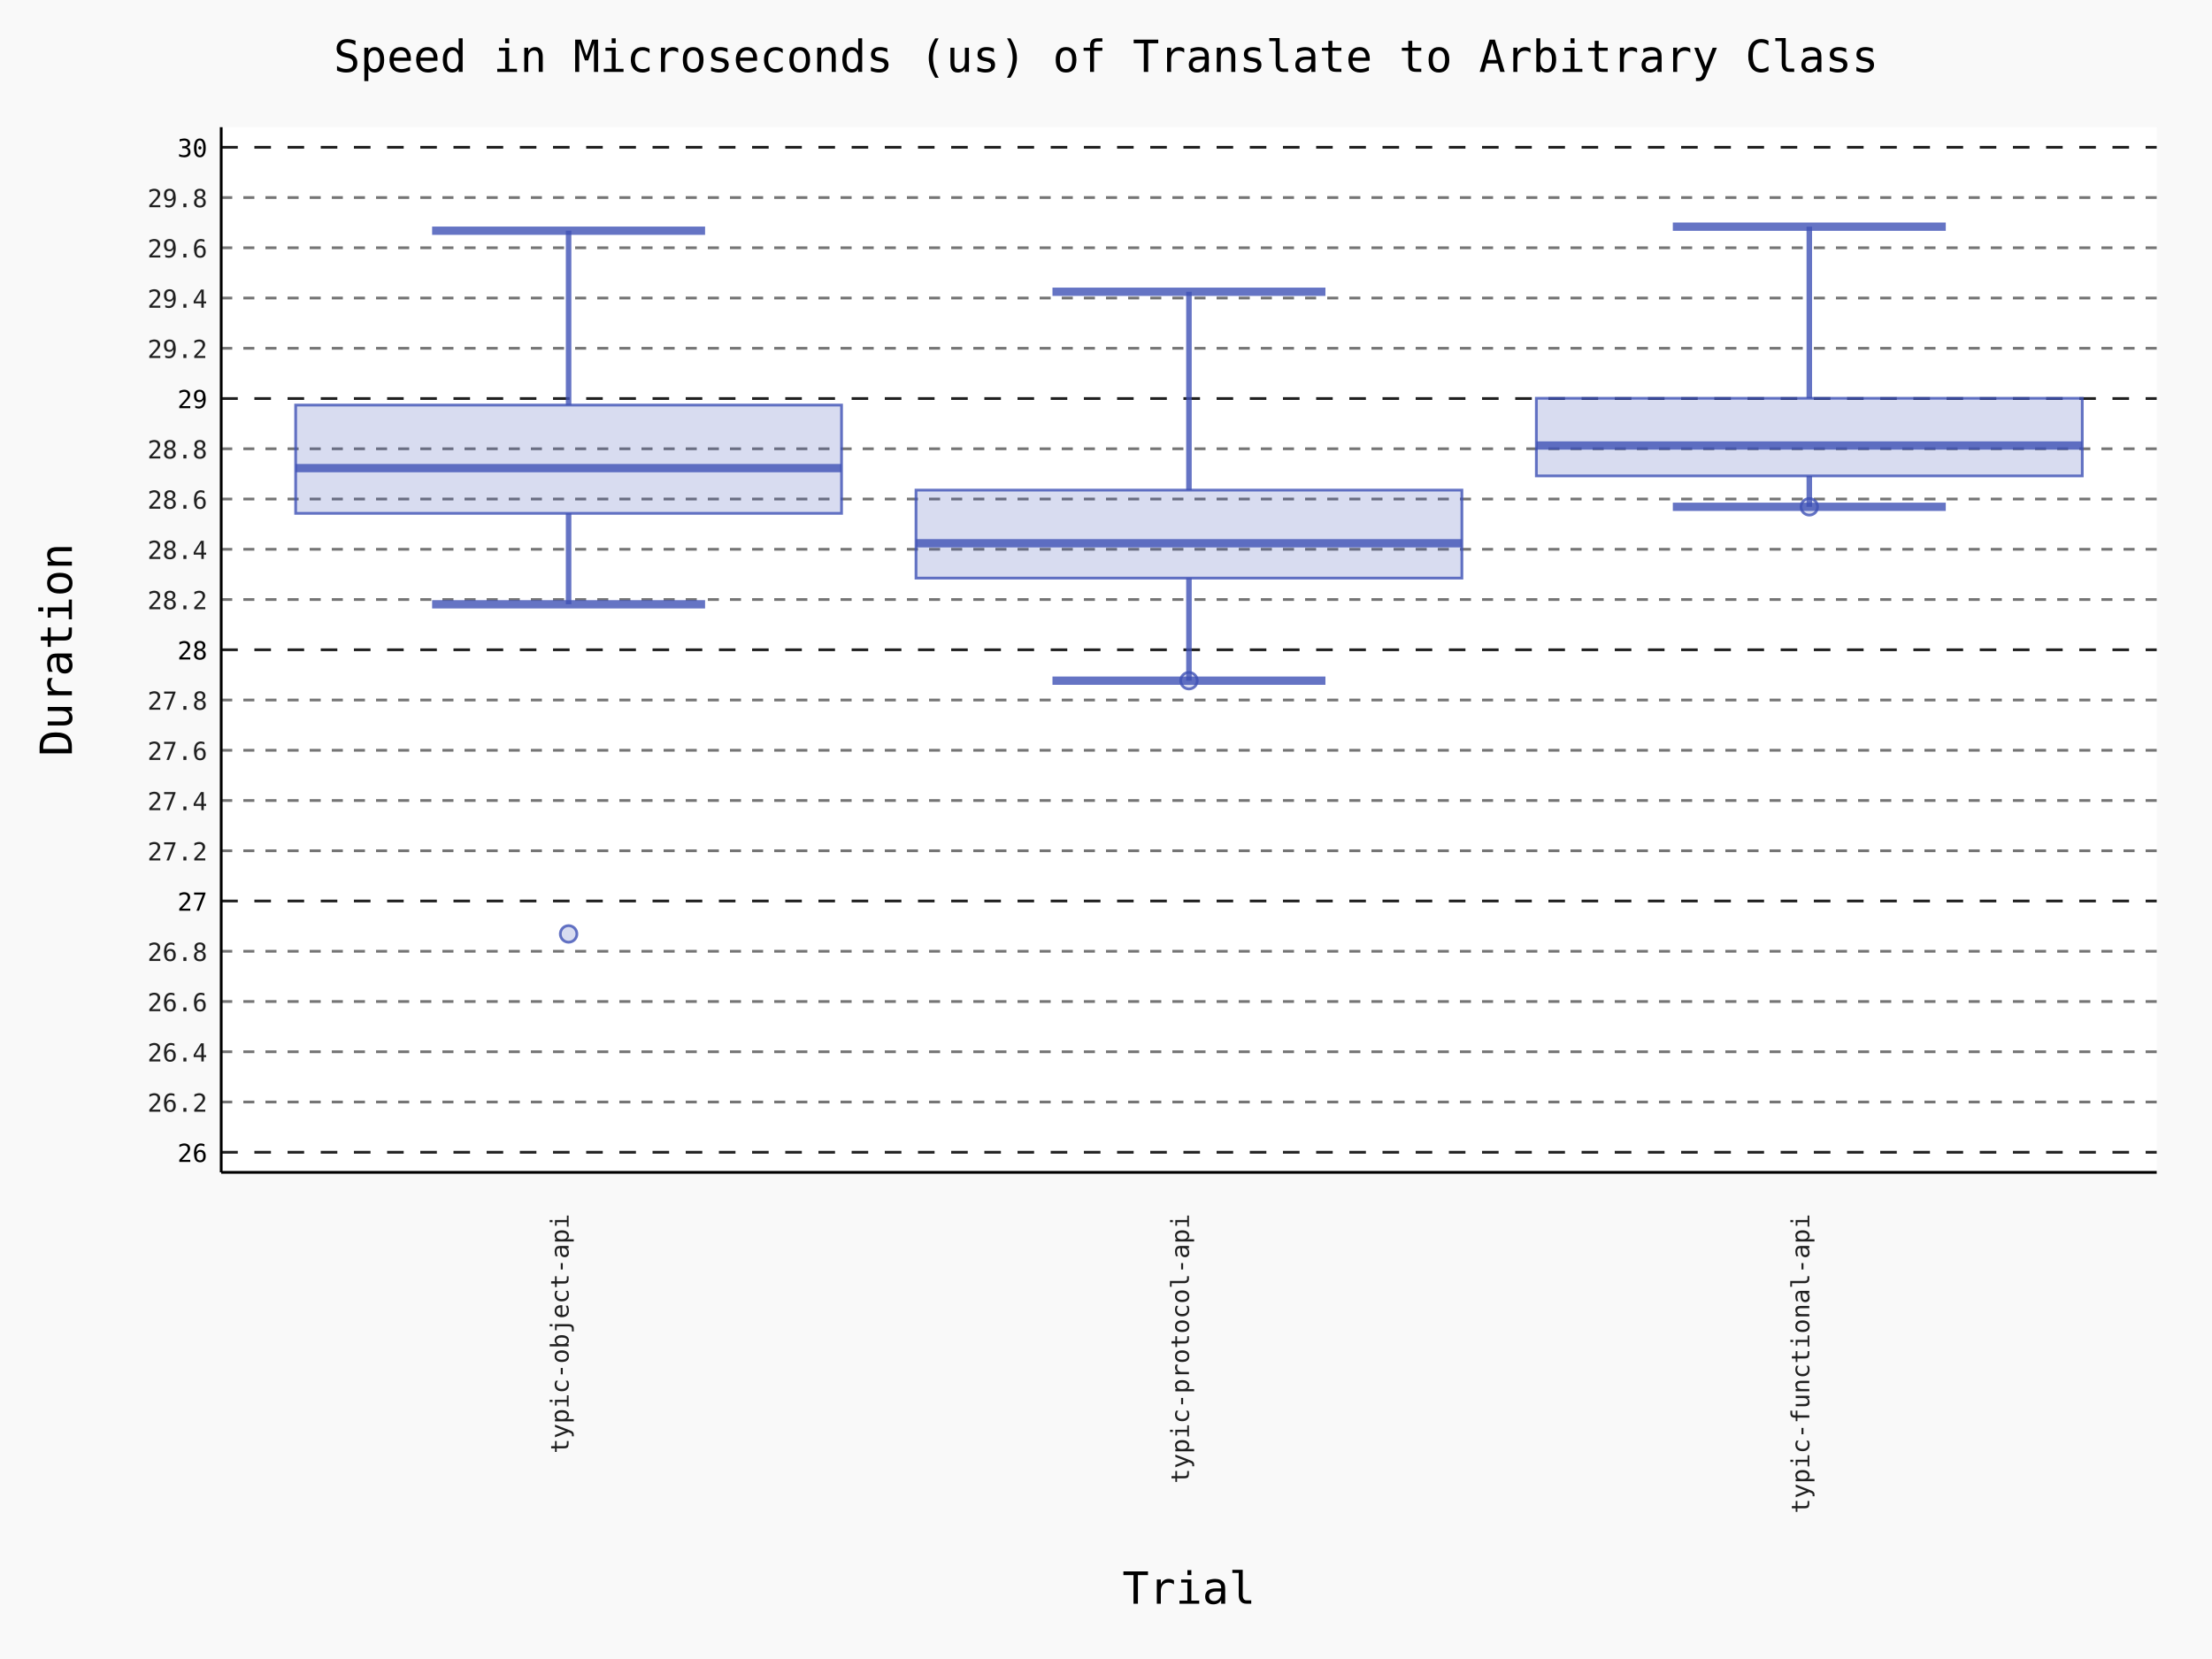
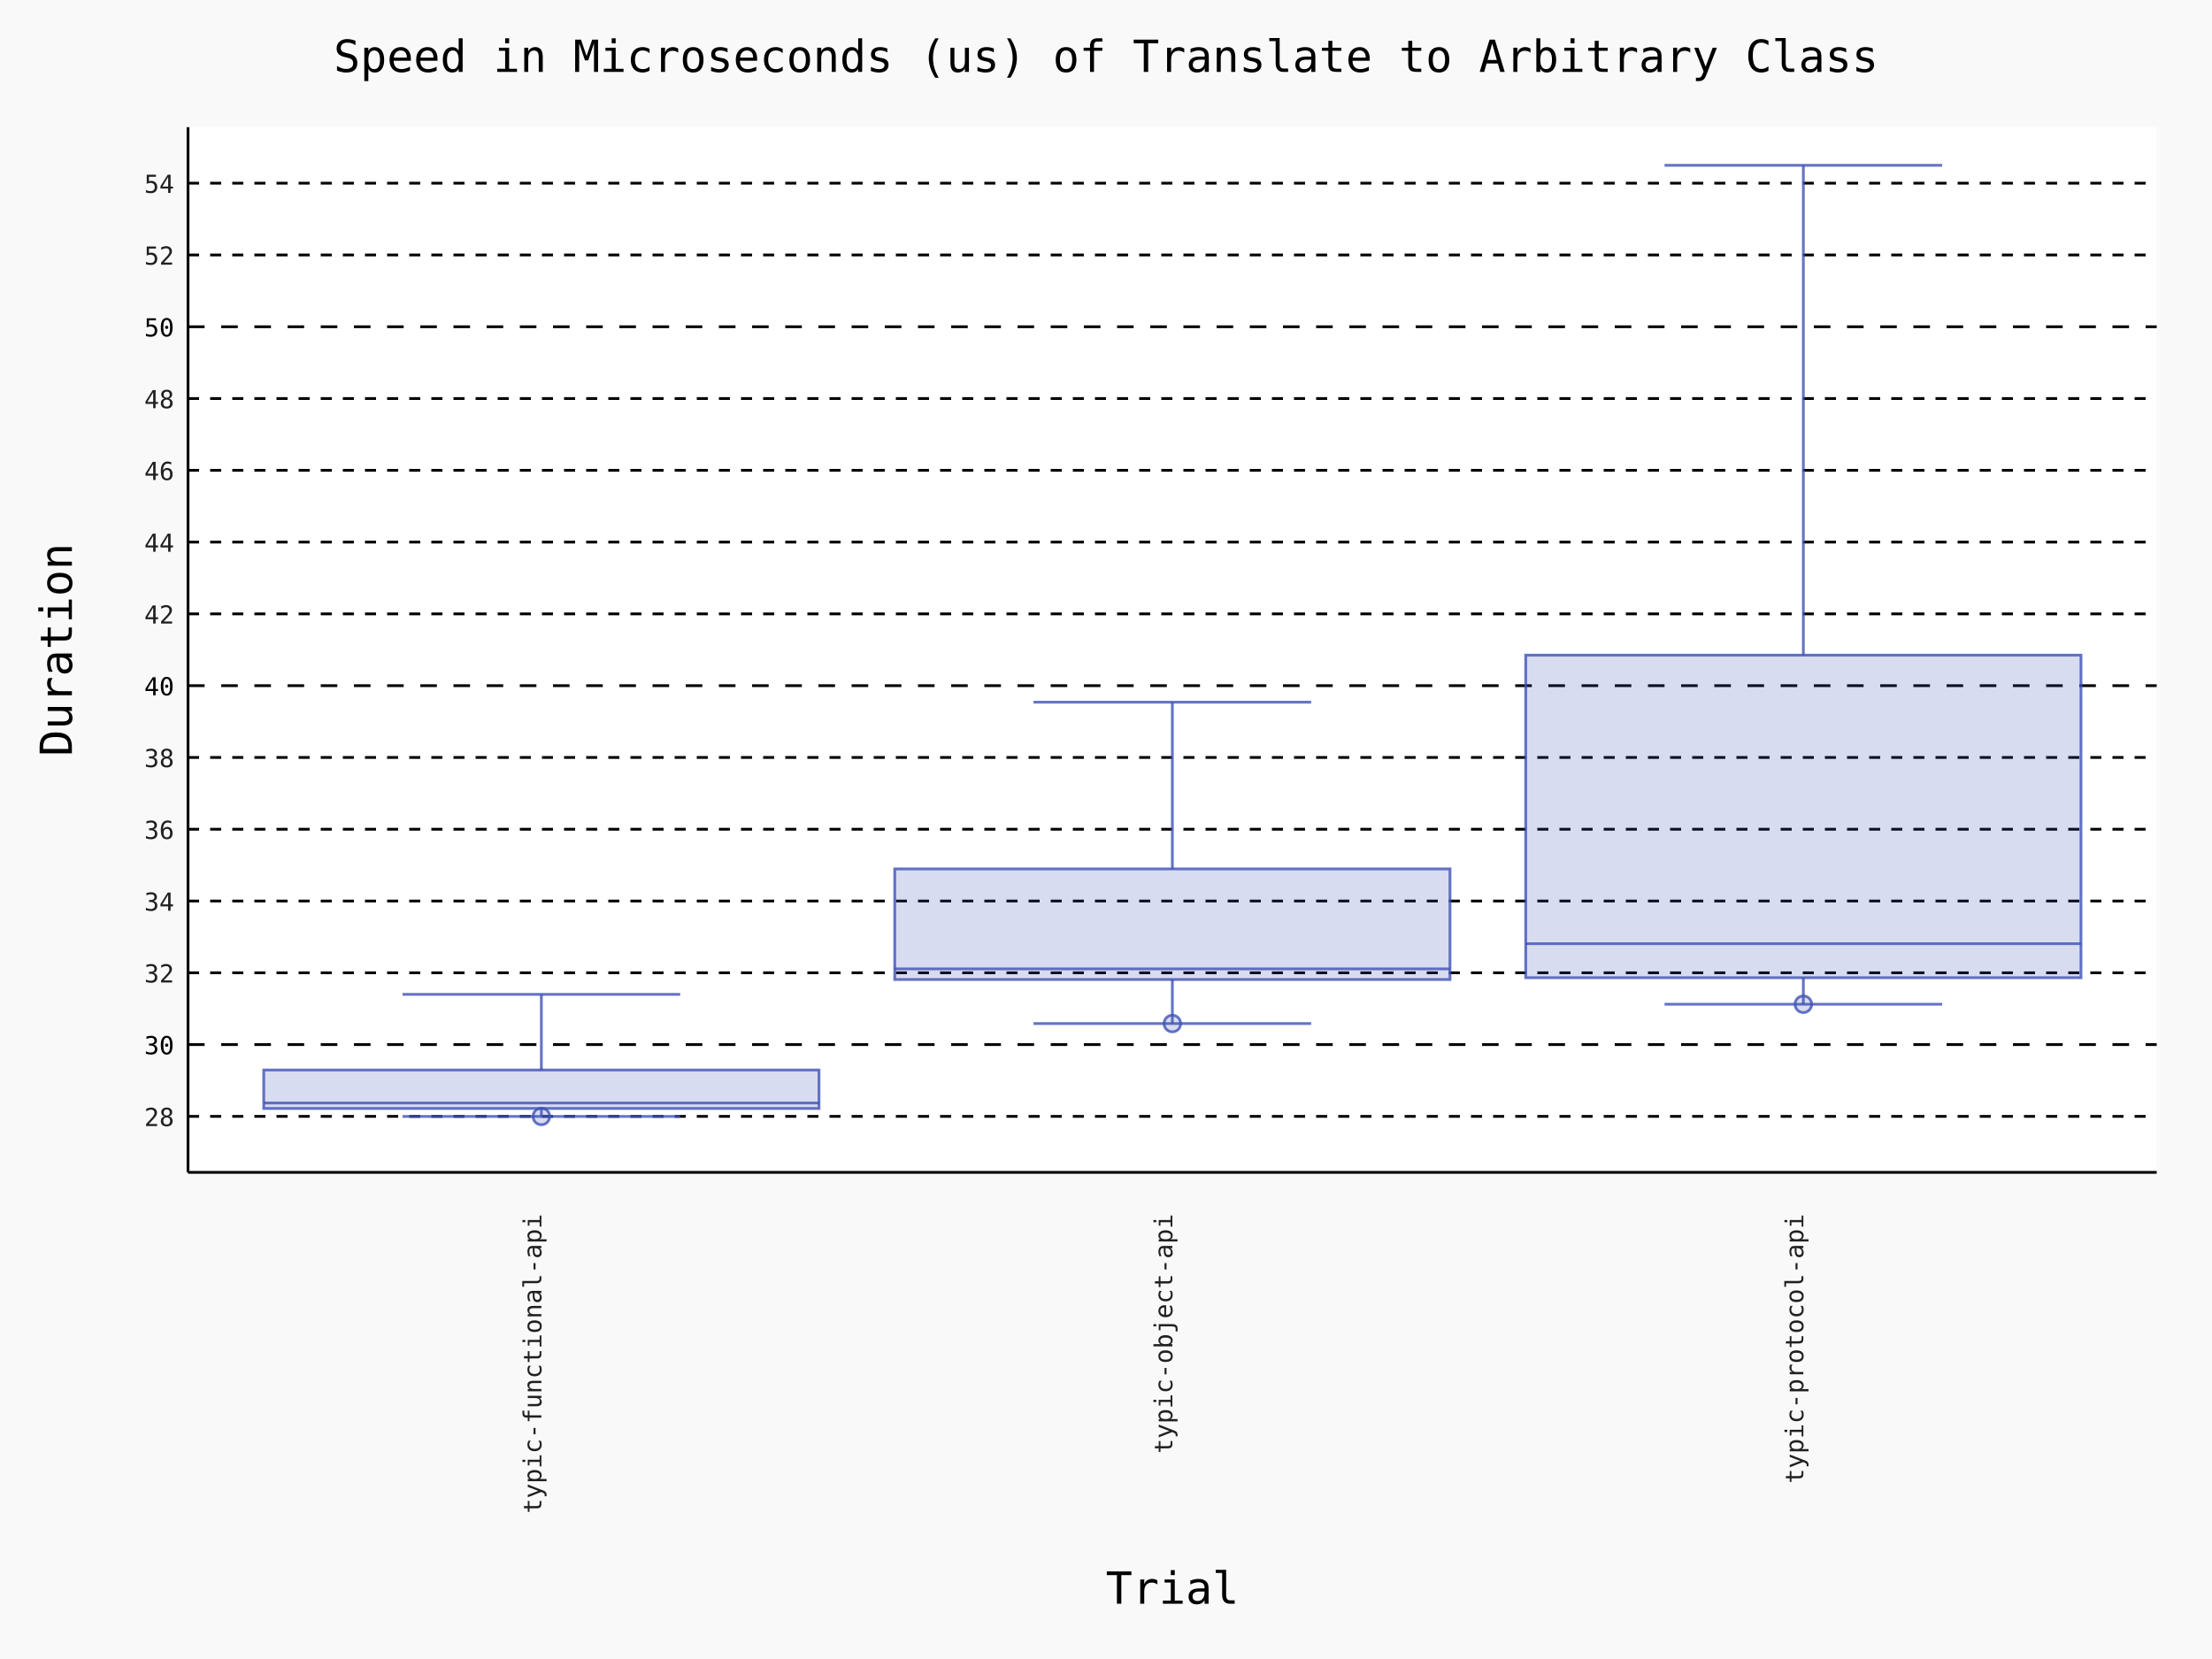
- <svg xmlns="http://www.w3.org/2000/svg" id="chart-203fd8f9-c505-4c2e-afd1-6b331d8991d1" class="pygal-chart" viewBox="0 0 800 600">
+ <svg xmlns="http://www.w3.org/2000/svg" id="chart-8f099586-15b2-4936-a5e8-3ce1b740e936" class="pygal-chart" viewBox="0 0 800 600">
  <defs>
-     <style type="text/css">#chart-203fd8f9-c505-4c2e-afd1-6b331d8991d1{-webkit-user-select:none;-webkit-font-smoothing:antialiased;font-family:Consolas,"Deja Vu Sans Mono","Bitstream Vera Sans Mono","Courier New",monospace}#chart-203fd8f9-c505-4c2e-afd1-6b331d8991d1 .title{font-family:Consolas,"Deja Vu Sans Mono","Bitstream Vera Sans Mono","Courier New",monospace;font-size:16px}#chart-203fd8f9-c505-4c2e-afd1-6b331d8991d1 .legends .legend text{font-family:Consolas,"Deja Vu Sans Mono","Bitstream Vera Sans Mono","Courier New",monospace;font-size:14px}#chart-203fd8f9-c505-4c2e-afd1-6b331d8991d1 .axis text{font-family:Consolas,"Deja Vu Sans Mono","Bitstream Vera Sans Mono","Courier New",monospace;font-size:10px}#chart-203fd8f9-c505-4c2e-afd1-6b331d8991d1 .axis text.major{font-family:Consolas,"Deja Vu Sans Mono","Bitstream Vera Sans Mono","Courier New",monospace;font-size:10px}#chart-203fd8f9-c505-4c2e-afd1-6b331d8991d1 .text-overlay text.value{font-family:Consolas,"Deja Vu Sans Mono","Bitstream Vera Sans Mono","Courier New",monospace;font-size:16px}#chart-203fd8f9-c505-4c2e-afd1-6b331d8991d1 .text-overlay text.label{font-family:Consolas,"Deja Vu Sans Mono","Bitstream Vera Sans Mono","Courier New",monospace;font-size:10px}#chart-203fd8f9-c505-4c2e-afd1-6b331d8991d1 .tooltip{font-family:Consolas,"Deja Vu Sans Mono","Bitstream Vera Sans Mono","Courier New",monospace;font-size:14px}#chart-203fd8f9-c505-4c2e-afd1-6b331d8991d1 text.no_data{font-family:Consolas,"Deja Vu Sans Mono","Bitstream Vera Sans Mono","Courier New",monospace;font-size:64px}
- #chart-203fd8f9-c505-4c2e-afd1-6b331d8991d1{background-color:rgba(249,249,249,1)}#chart-203fd8f9-c505-4c2e-afd1-6b331d8991d1 path,#chart-203fd8f9-c505-4c2e-afd1-6b331d8991d1 line,#chart-203fd8f9-c505-4c2e-afd1-6b331d8991d1 rect,#chart-203fd8f9-c505-4c2e-afd1-6b331d8991d1 circle{-webkit-transition:150ms;-moz-transition:150ms;transition:150ms}#chart-203fd8f9-c505-4c2e-afd1-6b331d8991d1 .graph &gt; .background{fill:rgba(249,249,249,1)}#chart-203fd8f9-c505-4c2e-afd1-6b331d8991d1 .plot &gt; .background{fill:rgba(255,255,255,1)}#chart-203fd8f9-c505-4c2e-afd1-6b331d8991d1 .graph{fill:rgba(0,0,0,.87)}#chart-203fd8f9-c505-4c2e-afd1-6b331d8991d1 text.no_data{fill:rgba(0,0,0,1)}#chart-203fd8f9-c505-4c2e-afd1-6b331d8991d1 .title{fill:rgba(0,0,0,1)}#chart-203fd8f9-c505-4c2e-afd1-6b331d8991d1 .legends .legend text{fill:rgba(0,0,0,.87)}#chart-203fd8f9-c505-4c2e-afd1-6b331d8991d1 .legends .legend:hover text{fill:rgba(0,0,0,1)}#chart-203fd8f9-c505-4c2e-afd1-6b331d8991d1 .axis .line{stroke:rgba(0,0,0,1)}#chart-203fd8f9-c505-4c2e-afd1-6b331d8991d1 .axis .guide.line{stroke:rgba(0,0,0,.54)}#chart-203fd8f9-c505-4c2e-afd1-6b331d8991d1 .axis .major.line{stroke:rgba(0,0,0,.87)}#chart-203fd8f9-c505-4c2e-afd1-6b331d8991d1 .axis text.major{fill:rgba(0,0,0,1)}#chart-203fd8f9-c505-4c2e-afd1-6b331d8991d1 .axis.y .guides:hover .guide.line,#chart-203fd8f9-c505-4c2e-afd1-6b331d8991d1 .line-graph .axis.x .guides:hover .guide.line,#chart-203fd8f9-c505-4c2e-afd1-6b331d8991d1 .stackedline-graph .axis.x .guides:hover .guide.line,#chart-203fd8f9-c505-4c2e-afd1-6b331d8991d1 .xy-graph .axis.x .guides:hover .guide.line{stroke:rgba(0,0,0,1)}#chart-203fd8f9-c505-4c2e-afd1-6b331d8991d1 .axis .guides:hover text{fill:rgba(0,0,0,1)}#chart-203fd8f9-c505-4c2e-afd1-6b331d8991d1 .reactive{fill-opacity:.7;stroke-opacity:.8}#chart-203fd8f9-c505-4c2e-afd1-6b331d8991d1 .ci{stroke:rgba(0,0,0,.87)}#chart-203fd8f9-c505-4c2e-afd1-6b331d8991d1 .reactive.active,#chart-203fd8f9-c505-4c2e-afd1-6b331d8991d1 .active .reactive{fill-opacity:.8;stroke-opacity:.9;stroke-width:4}#chart-203fd8f9-c505-4c2e-afd1-6b331d8991d1 .ci .reactive.active{stroke-width:1.5}#chart-203fd8f9-c505-4c2e-afd1-6b331d8991d1 .series text{fill:rgba(0,0,0,1)}#chart-203fd8f9-c505-4c2e-afd1-6b331d8991d1 .tooltip rect{fill:rgba(255,255,255,1);stroke:rgba(0,0,0,1);-webkit-transition:opacity 150ms;-moz-transition:opacity 150ms;transition:opacity 150ms}#chart-203fd8f9-c505-4c2e-afd1-6b331d8991d1 .tooltip .label{fill:rgba(0,0,0,.87)}#chart-203fd8f9-c505-4c2e-afd1-6b331d8991d1 .tooltip .label{fill:rgba(0,0,0,.87)}#chart-203fd8f9-c505-4c2e-afd1-6b331d8991d1 .tooltip .legend{font-size:.8em;fill:rgba(0,0,0,.54)}#chart-203fd8f9-c505-4c2e-afd1-6b331d8991d1 .tooltip .x_label{font-size:.6em;fill:rgba(0,0,0,1)}#chart-203fd8f9-c505-4c2e-afd1-6b331d8991d1 .tooltip .xlink{font-size:.5em;text-decoration:underline}#chart-203fd8f9-c505-4c2e-afd1-6b331d8991d1 .tooltip .value{font-size:1.5em}#chart-203fd8f9-c505-4c2e-afd1-6b331d8991d1 .bound{font-size:.5em}#chart-203fd8f9-c505-4c2e-afd1-6b331d8991d1 .max-value{font-size:.75em;fill:rgba(0,0,0,.54)}#chart-203fd8f9-c505-4c2e-afd1-6b331d8991d1 .map-element{fill:rgba(255,255,255,1);stroke:rgba(0,0,0,.54) !important}#chart-203fd8f9-c505-4c2e-afd1-6b331d8991d1 .map-element .reactive{fill-opacity:inherit;stroke-opacity:inherit}#chart-203fd8f9-c505-4c2e-afd1-6b331d8991d1 .color-0,#chart-203fd8f9-c505-4c2e-afd1-6b331d8991d1 .color-0 a:visited{stroke:#3F51B5;fill:#3F51B5}#chart-203fd8f9-c505-4c2e-afd1-6b331d8991d1 .color-1,#chart-203fd8f9-c505-4c2e-afd1-6b331d8991d1 .color-1 a:visited{stroke:#3F51B5;fill:#3F51B5}#chart-203fd8f9-c505-4c2e-afd1-6b331d8991d1 .color-2,#chart-203fd8f9-c505-4c2e-afd1-6b331d8991d1 .color-2 a:visited{stroke:#3F51B5;fill:#3F51B5}#chart-203fd8f9-c505-4c2e-afd1-6b331d8991d1 .text-overlay .color-0 text{fill:black}#chart-203fd8f9-c505-4c2e-afd1-6b331d8991d1 .text-overlay .color-1 text{fill:black}#chart-203fd8f9-c505-4c2e-afd1-6b331d8991d1 .text-overlay .color-2 text{fill:black}
- #chart-203fd8f9-c505-4c2e-afd1-6b331d8991d1 text.no_data{text-anchor:middle}#chart-203fd8f9-c505-4c2e-afd1-6b331d8991d1 .guide.line{fill:none}#chart-203fd8f9-c505-4c2e-afd1-6b331d8991d1 .centered{text-anchor:middle}#chart-203fd8f9-c505-4c2e-afd1-6b331d8991d1 .title{text-anchor:middle}#chart-203fd8f9-c505-4c2e-afd1-6b331d8991d1 .legends .legend text{fill-opacity:1}#chart-203fd8f9-c505-4c2e-afd1-6b331d8991d1 .axis.x text{text-anchor:middle}#chart-203fd8f9-c505-4c2e-afd1-6b331d8991d1 .axis.x:not(.web) text[transform]{text-anchor:start}#chart-203fd8f9-c505-4c2e-afd1-6b331d8991d1 .axis.x:not(.web) text[transform].backwards{text-anchor:end}#chart-203fd8f9-c505-4c2e-afd1-6b331d8991d1 .axis.y text{text-anchor:end}#chart-203fd8f9-c505-4c2e-afd1-6b331d8991d1 .axis.y text[transform].backwards{text-anchor:start}#chart-203fd8f9-c505-4c2e-afd1-6b331d8991d1 .axis.y2 text{text-anchor:start}#chart-203fd8f9-c505-4c2e-afd1-6b331d8991d1 .axis.y2 text[transform].backwards{text-anchor:end}#chart-203fd8f9-c505-4c2e-afd1-6b331d8991d1 .axis .guide.line{stroke-dasharray:4,4}#chart-203fd8f9-c505-4c2e-afd1-6b331d8991d1 .axis .major.guide.line{stroke-dasharray:6,6}#chart-203fd8f9-c505-4c2e-afd1-6b331d8991d1 .horizontal .axis.y .guide.line,#chart-203fd8f9-c505-4c2e-afd1-6b331d8991d1 .horizontal .axis.y2 .guide.line,#chart-203fd8f9-c505-4c2e-afd1-6b331d8991d1 .vertical .axis.x .guide.line{opacity:0}#chart-203fd8f9-c505-4c2e-afd1-6b331d8991d1 .horizontal .axis.always_show .guide.line,#chart-203fd8f9-c505-4c2e-afd1-6b331d8991d1 .vertical .axis.always_show .guide.line{opacity:1 !important}#chart-203fd8f9-c505-4c2e-afd1-6b331d8991d1 .axis.y .guides:hover .guide.line,#chart-203fd8f9-c505-4c2e-afd1-6b331d8991d1 .axis.y2 .guides:hover .guide.line,#chart-203fd8f9-c505-4c2e-afd1-6b331d8991d1 .axis.x .guides:hover .guide.line{opacity:1}#chart-203fd8f9-c505-4c2e-afd1-6b331d8991d1 .axis .guides:hover text{opacity:1}#chart-203fd8f9-c505-4c2e-afd1-6b331d8991d1 .nofill{fill:none}#chart-203fd8f9-c505-4c2e-afd1-6b331d8991d1 .subtle-fill{fill-opacity:.2}#chart-203fd8f9-c505-4c2e-afd1-6b331d8991d1 .dot{stroke-width:1px;fill-opacity:1}#chart-203fd8f9-c505-4c2e-afd1-6b331d8991d1 .dot.active{stroke-width:5px}#chart-203fd8f9-c505-4c2e-afd1-6b331d8991d1 .dot.negative{fill:transparent}#chart-203fd8f9-c505-4c2e-afd1-6b331d8991d1 text,#chart-203fd8f9-c505-4c2e-afd1-6b331d8991d1 tspan{stroke:none !important}#chart-203fd8f9-c505-4c2e-afd1-6b331d8991d1 .series text.active{opacity:1}#chart-203fd8f9-c505-4c2e-afd1-6b331d8991d1 .tooltip rect{fill-opacity:.95;stroke-width:.5}#chart-203fd8f9-c505-4c2e-afd1-6b331d8991d1 .tooltip text{fill-opacity:1}#chart-203fd8f9-c505-4c2e-afd1-6b331d8991d1 .showable{visibility:hidden}#chart-203fd8f9-c505-4c2e-afd1-6b331d8991d1 .showable.shown{visibility:visible}#chart-203fd8f9-c505-4c2e-afd1-6b331d8991d1 .gauge-background{fill:rgba(229,229,229,1);stroke:none}#chart-203fd8f9-c505-4c2e-afd1-6b331d8991d1 .bg-lines{stroke:rgba(249,249,249,1);stroke-width:2px}
+     <style type="text/css">#chart-8f099586-15b2-4936-a5e8-3ce1b740e936{-webkit-user-select:none;-webkit-font-smoothing:antialiased;font-family:Consolas,"Deja Vu Sans Mono","Bitstream Vera Sans Mono","Courier New",monospace}#chart-8f099586-15b2-4936-a5e8-3ce1b740e936 .title{font-family:Consolas,"Deja Vu Sans Mono","Bitstream Vera Sans Mono","Courier New",monospace;font-size:16px}#chart-8f099586-15b2-4936-a5e8-3ce1b740e936 .legends .legend text{font-family:Consolas,"Deja Vu Sans Mono","Bitstream Vera Sans Mono","Courier New",monospace;font-size:14px}#chart-8f099586-15b2-4936-a5e8-3ce1b740e936 .axis text{font-family:Consolas,"Deja Vu Sans Mono","Bitstream Vera Sans Mono","Courier New",monospace;font-size:10px}#chart-8f099586-15b2-4936-a5e8-3ce1b740e936 .axis text.major{font-family:Consolas,"Deja Vu Sans Mono","Bitstream Vera Sans Mono","Courier New",monospace;font-size:10px}#chart-8f099586-15b2-4936-a5e8-3ce1b740e936 .text-overlay text.value{font-family:Consolas,"Deja Vu Sans Mono","Bitstream Vera Sans Mono","Courier New",monospace;font-size:16px}#chart-8f099586-15b2-4936-a5e8-3ce1b740e936 .text-overlay text.label{font-family:Consolas,"Deja Vu Sans Mono","Bitstream Vera Sans Mono","Courier New",monospace;font-size:10px}#chart-8f099586-15b2-4936-a5e8-3ce1b740e936 .tooltip{font-family:Consolas,"Deja Vu Sans Mono","Bitstream Vera Sans Mono","Courier New",monospace;font-size:14px}#chart-8f099586-15b2-4936-a5e8-3ce1b740e936 text.no_data{font-family:Consolas,"Deja Vu Sans Mono","Bitstream Vera Sans Mono","Courier New",monospace;font-size:64px}
+ #chart-8f099586-15b2-4936-a5e8-3ce1b740e936{background-color:rgba(249,249,249,1)}#chart-8f099586-15b2-4936-a5e8-3ce1b740e936 path,#chart-8f099586-15b2-4936-a5e8-3ce1b740e936 line,#chart-8f099586-15b2-4936-a5e8-3ce1b740e936 rect,#chart-8f099586-15b2-4936-a5e8-3ce1b740e936 circle{-webkit-transition:150ms;-moz-transition:150ms;transition:150ms}#chart-8f099586-15b2-4936-a5e8-3ce1b740e936 .graph &gt; .background{fill:rgba(249,249,249,1)}#chart-8f099586-15b2-4936-a5e8-3ce1b740e936 .plot &gt; .background{fill:rgba(255,255,255,1)}#chart-8f099586-15b2-4936-a5e8-3ce1b740e936 .graph{fill:rgba(0,0,0,.87)}#chart-8f099586-15b2-4936-a5e8-3ce1b740e936 text.no_data{fill:rgba(0,0,0,1)}#chart-8f099586-15b2-4936-a5e8-3ce1b740e936 .title{fill:rgba(0,0,0,1)}#chart-8f099586-15b2-4936-a5e8-3ce1b740e936 .legends .legend text{fill:rgba(0,0,0,.87)}#chart-8f099586-15b2-4936-a5e8-3ce1b740e936 .legends .legend:hover text{fill:rgba(0,0,0,1)}#chart-8f099586-15b2-4936-a5e8-3ce1b740e936 .axis .line{stroke:rgba(0,0,0,1)}#chart-8f099586-15b2-4936-a5e8-3ce1b740e936 .axis .guide.line{stroke:rgba(0,0,0,.54)}#chart-8f099586-15b2-4936-a5e8-3ce1b740e936 .axis .major.line{stroke:rgba(0,0,0,.87)}#chart-8f099586-15b2-4936-a5e8-3ce1b740e936 .axis text.major{fill:rgba(0,0,0,1)}#chart-8f099586-15b2-4936-a5e8-3ce1b740e936 .axis.y .guides:hover .guide.line,#chart-8f099586-15b2-4936-a5e8-3ce1b740e936 .line-graph .axis.x .guides:hover .guide.line,#chart-8f099586-15b2-4936-a5e8-3ce1b740e936 .stackedline-graph .axis.x .guides:hover .guide.line,#chart-8f099586-15b2-4936-a5e8-3ce1b740e936 .xy-graph .axis.x .guides:hover .guide.line{stroke:rgba(0,0,0,1)}#chart-8f099586-15b2-4936-a5e8-3ce1b740e936 .axis .guides:hover text{fill:rgba(0,0,0,1)}#chart-8f099586-15b2-4936-a5e8-3ce1b740e936 .reactive{fill-opacity:.7;stroke-opacity:.8;stroke-width:1}#chart-8f099586-15b2-4936-a5e8-3ce1b740e936 .ci{stroke:rgba(0,0,0,.87)}#chart-8f099586-15b2-4936-a5e8-3ce1b740e936 .reactive.active,#chart-8f099586-15b2-4936-a5e8-3ce1b740e936 .active .reactive{fill-opacity:.8;stroke-opacity:.9;stroke-width:4}#chart-8f099586-15b2-4936-a5e8-3ce1b740e936 .ci .reactive.active{stroke-width:1.5}#chart-8f099586-15b2-4936-a5e8-3ce1b740e936 .series text{fill:rgba(0,0,0,1)}#chart-8f099586-15b2-4936-a5e8-3ce1b740e936 .tooltip rect{fill:rgba(255,255,255,1);stroke:rgba(0,0,0,1);-webkit-transition:opacity 150ms;-moz-transition:opacity 150ms;transition:opacity 150ms}#chart-8f099586-15b2-4936-a5e8-3ce1b740e936 .tooltip .label{fill:rgba(0,0,0,.87)}#chart-8f099586-15b2-4936-a5e8-3ce1b740e936 .tooltip .label{fill:rgba(0,0,0,.87)}#chart-8f099586-15b2-4936-a5e8-3ce1b740e936 .tooltip .legend{font-size:.8em;fill:rgba(0,0,0,.54)}#chart-8f099586-15b2-4936-a5e8-3ce1b740e936 .tooltip .x_label{font-size:.6em;fill:rgba(0,0,0,1)}#chart-8f099586-15b2-4936-a5e8-3ce1b740e936 .tooltip .xlink{font-size:.5em;text-decoration:underline}#chart-8f099586-15b2-4936-a5e8-3ce1b740e936 .tooltip .value{font-size:1.5em}#chart-8f099586-15b2-4936-a5e8-3ce1b740e936 .bound{font-size:.5em}#chart-8f099586-15b2-4936-a5e8-3ce1b740e936 .max-value{font-size:.75em;fill:rgba(0,0,0,.54)}#chart-8f099586-15b2-4936-a5e8-3ce1b740e936 .map-element{fill:rgba(255,255,255,1);stroke:rgba(0,0,0,.54) !important}#chart-8f099586-15b2-4936-a5e8-3ce1b740e936 .map-element .reactive{fill-opacity:inherit;stroke-opacity:inherit}#chart-8f099586-15b2-4936-a5e8-3ce1b740e936 .color-0,#chart-8f099586-15b2-4936-a5e8-3ce1b740e936 .color-0 a:visited{stroke:#3F51B5;fill:#3F51B5}#chart-8f099586-15b2-4936-a5e8-3ce1b740e936 .color-1,#chart-8f099586-15b2-4936-a5e8-3ce1b740e936 .color-1 a:visited{stroke:#3F51B5;fill:#3F51B5}#chart-8f099586-15b2-4936-a5e8-3ce1b740e936 .color-2,#chart-8f099586-15b2-4936-a5e8-3ce1b740e936 .color-2 a:visited{stroke:#3F51B5;fill:#3F51B5}#chart-8f099586-15b2-4936-a5e8-3ce1b740e936 .text-overlay .color-0 text{fill:black}#chart-8f099586-15b2-4936-a5e8-3ce1b740e936 .text-overlay .color-1 text{fill:black}#chart-8f099586-15b2-4936-a5e8-3ce1b740e936 .text-overlay .color-2 text{fill:black}
+ #chart-8f099586-15b2-4936-a5e8-3ce1b740e936 text.no_data{text-anchor:middle}#chart-8f099586-15b2-4936-a5e8-3ce1b740e936 .guide.line{fill:none}#chart-8f099586-15b2-4936-a5e8-3ce1b740e936 .centered{text-anchor:middle}#chart-8f099586-15b2-4936-a5e8-3ce1b740e936 .title{text-anchor:middle}#chart-8f099586-15b2-4936-a5e8-3ce1b740e936 .legends .legend text{fill-opacity:1}#chart-8f099586-15b2-4936-a5e8-3ce1b740e936 .axis.x text{text-anchor:middle}#chart-8f099586-15b2-4936-a5e8-3ce1b740e936 .axis.x:not(.web) text[transform]{text-anchor:start}#chart-8f099586-15b2-4936-a5e8-3ce1b740e936 .axis.x:not(.web) text[transform].backwards{text-anchor:end}#chart-8f099586-15b2-4936-a5e8-3ce1b740e936 .axis.y text{text-anchor:end}#chart-8f099586-15b2-4936-a5e8-3ce1b740e936 .axis.y text[transform].backwards{text-anchor:start}#chart-8f099586-15b2-4936-a5e8-3ce1b740e936 .axis.y2 text{text-anchor:start}#chart-8f099586-15b2-4936-a5e8-3ce1b740e936 .axis.y2 text[transform].backwards{text-anchor:end}#chart-8f099586-15b2-4936-a5e8-3ce1b740e936 .axis .guide.line{stroke-dasharray:4,4;stroke:black}#chart-8f099586-15b2-4936-a5e8-3ce1b740e936 .axis .major.guide.line{stroke-dasharray:6,6;stroke:black}#chart-8f099586-15b2-4936-a5e8-3ce1b740e936 .horizontal .axis.y .guide.line,#chart-8f099586-15b2-4936-a5e8-3ce1b740e936 .horizontal .axis.y2 .guide.line,#chart-8f099586-15b2-4936-a5e8-3ce1b740e936 .vertical .axis.x .guide.line{opacity:0}#chart-8f099586-15b2-4936-a5e8-3ce1b740e936 .horizontal .axis.always_show .guide.line,#chart-8f099586-15b2-4936-a5e8-3ce1b740e936 .vertical .axis.always_show .guide.line{opacity:1 !important}#chart-8f099586-15b2-4936-a5e8-3ce1b740e936 .axis.y .guides:hover .guide.line,#chart-8f099586-15b2-4936-a5e8-3ce1b740e936 .axis.y2 .guides:hover .guide.line,#chart-8f099586-15b2-4936-a5e8-3ce1b740e936 .axis.x .guides:hover .guide.line{opacity:1}#chart-8f099586-15b2-4936-a5e8-3ce1b740e936 .axis .guides:hover text{opacity:1}#chart-8f099586-15b2-4936-a5e8-3ce1b740e936 .nofill{fill:none}#chart-8f099586-15b2-4936-a5e8-3ce1b740e936 .subtle-fill{fill-opacity:.2}#chart-8f099586-15b2-4936-a5e8-3ce1b740e936 .dot{stroke-width:1px;fill-opacity:1;stroke-opacity:1}#chart-8f099586-15b2-4936-a5e8-3ce1b740e936 .dot.active{stroke-width:5px}#chart-8f099586-15b2-4936-a5e8-3ce1b740e936 .dot.negative{fill:transparent}#chart-8f099586-15b2-4936-a5e8-3ce1b740e936 text,#chart-8f099586-15b2-4936-a5e8-3ce1b740e936 tspan{stroke:none !important}#chart-8f099586-15b2-4936-a5e8-3ce1b740e936 .series text.active{opacity:1}#chart-8f099586-15b2-4936-a5e8-3ce1b740e936 .tooltip rect{fill-opacity:.95;stroke-width:.5}#chart-8f099586-15b2-4936-a5e8-3ce1b740e936 .tooltip text{fill-opacity:1}#chart-8f099586-15b2-4936-a5e8-3ce1b740e936 .showable{visibility:hidden}#chart-8f099586-15b2-4936-a5e8-3ce1b740e936 .showable.shown{visibility:visible}#chart-8f099586-15b2-4936-a5e8-3ce1b740e936 .gauge-background{fill:rgba(229,229,229,1);stroke:none}#chart-8f099586-15b2-4936-a5e8-3ce1b740e936 .bg-lines{stroke:rgba(249,249,249,1);stroke-width:2px}
.tooltip .value{font-size:1em !important}.axis text{font-size:9px !important}</style>
  </defs>
  <g class="graph custombox-graph vertical">
    <rect x="0" y="0" width="800" height="600" class="background" />
-     <g transform="translate(80, 46)" class="plot">
-       <rect x="0" y="0" width="700.0" height="378.0" class="background" />
+     <g transform="translate(68, 46)" class="plot">
+       <rect x="0" y="0" width="712.0" height="378.0" class="background" />
      <g class="axis y always_show">
-         <path d="M0 378 h700" class="line" />
+         <path d="M0 378 h712" class="line" />
        <g class="guides">
-           <path d="M0 370.731 h700" class="major guide line" />
-           <text x="-5" y="374.231" class="major">26</text>
+           <path d="M0 357.75 h712" class="guide line" />
+           <text x="-5" y="361.25" class="">28</text>
        </g>
        <g class="guides">
-           <path d="M0 352.558 h700" class="guide line" />
-           <text x="-5" y="356.058" class="">26.2</text>
+           <path d="M0 331.788 h712" class="major guide line" />
+           <text x="-5" y="335.288" class="major">30</text>
        </g>
        <g class="guides">
-           <path d="M0 334.385 h700" class="guide line" />
-           <text x="-5" y="337.885" class="">26.4</text>
+           <path d="M0 305.827 h712" class="guide line" />
+           <text x="-5" y="309.327" class="">32</text>
        </g>
        <g class="guides">
-           <path d="M0 316.212 h700" class="guide line" />
-           <text x="-5" y="319.712" class="">26.6</text>
+           <path d="M0 279.865 h712" class="guide line" />
+           <text x="-5" y="283.365" class="">34</text>
        </g>
        <g class="guides">
-           <path d="M0 298.038 h700" class="guide line" />
-           <text x="-5" y="301.538" class="">26.8</text>
+           <path d="M0 253.904 h712" class="guide line" />
+           <text x="-5" y="257.404" class="">36</text>
        </g>
        <g class="guides">
-           <path d="M0 279.865 h700" class="major guide line" />
-           <text x="-5" y="283.365" class="major">27</text>
+           <path d="M0 227.942 h712" class="guide line" />
+           <text x="-5" y="231.442" class="">38</text>
        </g>
        <g class="guides">
-           <path d="M0 261.692 h700" class="guide line" />
-           <text x="-5" y="265.192" class="">27.2</text>
+           <path d="M0 201.981 h712" class="major guide line" />
+           <text x="-5" y="205.481" class="major">40</text>
        </g>
        <g class="guides">
-           <path d="M0 243.519 h700" class="guide line" />
-           <text x="-5" y="247.019" class="">27.4</text>
+           <path d="M0 176.019 h712" class="guide line" />
+           <text x="-5" y="179.519" class="">42</text>
        </g>
        <g class="guides">
-           <path d="M0 225.346 h700" class="guide line" />
-           <text x="-5" y="228.846" class="">27.6</text>
+           <path d="M0 150.058 h712" class="guide line" />
+           <text x="-5" y="153.558" class="">44</text>
        </g>
        <g class="guides">
-           <path d="M0 207.173 h700" class="guide line" />
-           <text x="-5" y="210.673" class="">27.8</text>
+           <path d="M0 124.096 h712" class="guide line" />
+           <text x="-5" y="127.596" class="">46</text>
        </g>
        <g class="guides">
-           <path d="M0 189 h700" class="major guide line" />
-           <text x="-5" y="192.5" class="major">28</text>
+           <path d="M0 98.135 h712" class="guide line" />
+           <text x="-5" y="101.635" class="">48</text>
        </g>
        <g class="guides">
-           <path d="M0 170.827 h700" class="guide line" />
-           <text x="-5" y="174.327" class="">28.2</text>
+           <path d="M0 72.173 h712" class="major guide line" />
+           <text x="-5" y="75.673" class="major">50</text>
        </g>
        <g class="guides">
-           <path d="M0 152.654 h700" class="guide line" />
-           <text x="-5" y="156.154" class="">28.4</text>
+           <path d="M0 46.212 h712" class="guide line" />
+           <text x="-5" y="49.712" class="">52</text>
        </g>
        <g class="guides">
-           <path d="M0 134.481 h700" class="guide line" />
-           <text x="-5" y="137.981" class="">28.6</text>
-         </g>
-         <g class="guides">
-           <path d="M0 116.308 h700" class="guide line" />
-           <text x="-5" y="119.808" class="">28.8</text>
-         </g>
-         <g class="guides">
-           <path d="M0 98.135 h700" class="major guide line" />
-           <text x="-5" y="101.635" class="major">29</text>
-         </g>
-         <g class="guides">
-           <path d="M0 79.962 h700" class="guide line" />
-           <text x="-5" y="83.462" class="">29.2</text>
-         </g>
-         <g class="guides">
-           <path d="M0 61.788 h700" class="guide line" />
-           <text x="-5" y="65.288" class="">29.4</text>
-         </g>
-         <g class="guides">
-           <path d="M0 43.615 h700" class="guide line" />
-           <text x="-5" y="47.115" class="">29.6</text>
-         </g>
-         <g class="guides">
-           <path d="M0 25.442 h700" class="guide line" />
-           <text x="-5" y="28.942" class="">29.8</text>
-         </g>
-         <g class="guides">
-           <path d="M0 7.269 h700" class="major guide line" />
-           <text x="-5" y="10.769" class="major">30</text>
+           <path d="M0 20.25 h712" class="guide line" />
+           <text x="-5" y="23.75" class="">54</text>
        </g>
      </g>
      <g class="axis x">
        <path d="M0 0 v378" class="line" />
        <g class="guides">
-           <path d="M125.641 0 v378" class="guide line" />
-           <text x="125.641" y="393.0" class="backwards" transform="rotate(270 125.641 393)">typic-object-api</text>
+           <path d="M127.795 0 v378" class="guide line" />
+           <text x="127.795" y="393.0" class="backwards" transform="rotate(270 127.7949 393)">typic-functional-api</text>
        </g>
        <g class="guides">
-           <path d="M350 0 v378" class="guide line" />
-           <text x="350.0" y="393.0" class="backwards" transform="rotate(270 350 393)">typic-protocol-api</text>
+           <path d="M356 0 v378" class="guide line" />
+           <text x="356.0" y="393.0" class="backwards" transform="rotate(270 356 393)">typic-object-api</text>
        </g>
        <g class="guides">
-           <path d="M574.359 0 v378" class="guide line" />
-           <text x="574.359" y="393.0" class="backwards" transform="rotate(270 574.359 393)">typic-functional-api</text>
+           <path d="M584.205 0 v378" class="guide line" />
+           <text x="584.205" y="393.0" class="backwards" transform="rotate(270 584.2051 393)">typic-protocol-api</text>
        </g>
      </g>
      <g class="series serie-0 color-0">
        <g class="boxes">
          <g class="box">
-             <path stroke-width="3" d="M76.282 172.553 L175 172.553" class="reactive tooltip-trigger" />
-             <path stroke-width="3" d="M26.923 123.304 L224.359 123.304" class="reactive tooltip-trigger" />
-             <path stroke-width="3" d="M76.282 37.437 L175 37.437" class="reactive tooltip-trigger" />
-             <path stroke-width="2" d="M125.641 172.553 L125.641 139.66" class="reactive tooltip-trigger" />
-             <path stroke-width="2" d="M125.641 37.437 L125.641 100.497" class="reactive tooltip-trigger" />
-             <rect x="26.923" y="100.497" height="39.163" width="197.436" class="subtle-fill reactive tooltip-trigger" />
-             <circle cx="125.641" cy="291.769" r="3" class="subtle-fill reactive tooltip-trigger" />
-             <circle cx="125.641" cy="-12773.311" r="3" class="subtle-fill reactive tooltip-trigger" />
+             <path stroke-width="3" d="M77.59 357.776 L178 357.776" class="reactive tooltip-trigger" />
+             <path stroke-width="3" d="M27.385 352.921 L228.205 352.921" class="reactive tooltip-trigger" />
+             <path stroke-width="3" d="M77.59 313.628 L178 313.628" class="reactive tooltip-trigger" />
+             <path stroke-width="2" d="M127.795 357.776 L127.795 354.894" class="reactive tooltip-trigger" />
+             <path stroke-width="2" d="M127.795 313.628 L127.795 340.979" class="reactive tooltip-trigger" />
+             <rect x="27.385" y="340.979" height="13.915" width="200.821" class="subtle-fill reactive tooltip-trigger" />
+             <circle cx="127.795" cy="357.776" r="3" class="subtle-fill reactive tooltip-trigger" />
+             <circle cx="127.795" cy="-636.252" r="3" class="subtle-fill reactive tooltip-trigger" />
          </g>
        </g>
      </g>
      <g class="series serie-1 color-1">
        <g class="boxes">
          <g class="box">
-             <path stroke-width="3" d="M300.641 200.176 L399.359 200.176" class="reactive tooltip-trigger" />
-             <path stroke-width="3" d="M251.282 150.473 L448.718 150.473" class="reactive tooltip-trigger" />
-             <path stroke-width="3" d="M300.641 59.517 L399.359 59.517" class="reactive tooltip-trigger" />
-             <path stroke-width="2" d="M350 200.176 L350 163.081" class="reactive tooltip-trigger" />
-             <path stroke-width="2" d="M350 59.517 L350 131.255" class="reactive tooltip-trigger" />
-             <rect x="251.282" y="131.255" height="31.826" width="197.436" class="subtle-fill reactive tooltip-trigger" />
-             <circle cx="350.0" cy="200.176" r="3" class="subtle-fill reactive tooltip-trigger" />
-             <circle cx="350.0" cy="-7405.529" r="3" class="subtle-fill reactive tooltip-trigger" />
+             <path stroke-width="3" d="M305.795 324.182 L406.205 324.182" class="reactive tooltip-trigger" />
+             <path stroke-width="3" d="M255.59 304.406 L456.41 304.406" class="reactive tooltip-trigger" />
+             <path stroke-width="3" d="M305.795 207.952 L406.205 207.952" class="reactive tooltip-trigger" />
+             <path stroke-width="2" d="M356 324.182 L356 308.254" class="reactive tooltip-trigger" />
+             <path stroke-width="2" d="M356 207.952 L356 268.248" class="reactive tooltip-trigger" />
+             <rect x="255.59" y="268.248" height="40.007" width="200.821" class="subtle-fill reactive tooltip-trigger" />
+             <circle cx="356" cy="324.182" r="3" class="subtle-fill reactive tooltip-trigger" />
+             <circle cx="356" cy="-3996.753" r="3" class="subtle-fill reactive tooltip-trigger" />
          </g>
        </g>
      </g>
      <g class="series serie-2 color-2">
        <g class="boxes">
          <g class="box">
-             <path stroke-width="3" d="M525 137.298 L623.718 137.298" class="reactive tooltip-trigger" />
-             <path stroke-width="3" d="M475.641 115.126 L673.077 115.126" class="reactive tooltip-trigger" />
-             <path stroke-width="3" d="M525 35.983 L623.718 35.983" class="reactive tooltip-trigger" />
-             <path stroke-width="2" d="M574.359 137.298 L574.359 126.121" class="reactive tooltip-trigger" />
-             <path stroke-width="2" d="M574.359 35.983 L574.359 98.044" class="reactive tooltip-trigger" />
-             <rect x="475.641" y="98.044" height="28.077" width="197.436" class="subtle-fill reactive tooltip-trigger" />
-             <circle cx="574.359" cy="137.298" r="3" class="subtle-fill reactive tooltip-trigger" />
-             <circle cx="574.359" cy="-2235.652" r="3" class="subtle-fill reactive tooltip-trigger" />
+             <path stroke-width="3" d="M534 317.198 L634.41 317.198" class="reactive tooltip-trigger" />
+             <path stroke-width="3" d="M483.795 295.3 L684.615 295.3" class="reactive tooltip-trigger" />
+             <path stroke-width="3" d="M534 13.786 L634.41 13.786" class="reactive tooltip-trigger" />
+             <path stroke-width="2" d="M584.205 317.198 L584.205 307.599" class="reactive tooltip-trigger" />
+             <path stroke-width="2" d="M584.205 13.786 L584.205 190.937" class="reactive tooltip-trigger" />
+             <rect x="483.795" y="190.937" height="116.661" width="200.821" class="subtle-fill reactive tooltip-trigger" />
+             <circle cx="584.205" cy="317.198" r="3" class="subtle-fill reactive tooltip-trigger" />
+             <circle cx="584.205" cy="-1136.817" r="3" class="subtle-fill reactive tooltip-trigger" />
          </g>
        </g>
      </g>
    </g>
    <g class="titles">
      <text x="400.0" y="26" class="title plot_title">Speed in Microseconds (us) of Translate to Arbitrary Class</text>
-       <text x="430.0" y="580.0" class="title">Trial</text>
+       <text x="424.0" y="580.0" class="title">Trial</text>
      <text x="0" y="261.0" class="title" transform="rotate(-90 0 235)">Duration</text>
    </g>
-     <g transform="translate(80, 46)" class="plot overlay">
+     <g transform="translate(68, 46)" class="plot overlay">
      <g class="series serie-0 color-0" />
      <g class="series serie-1 color-1" />
      <g class="series serie-2 color-2" />
    </g>
-     <g transform="translate(80, 46)" class="plot text-overlay">
+     <g transform="translate(68, 46)" class="plot text-overlay">
      <g class="series serie-0 color-0" />
      <g class="series serie-1 color-1" />
      <g class="series serie-2 color-2" />
    </g>
-     <g transform="translate(80, 46)" class="plot tooltip-overlay">
+     <g transform="translate(68, 46)" class="plot tooltip-overlay">
      <g transform="translate(0 0)" style="opacity: 0" class="tooltip">
        <rect rx="0" ry="0" width="0" height="0" class="tooltip-box" />
        <g class="text" />
      </g>
    </g>
  </g>
</svg>
